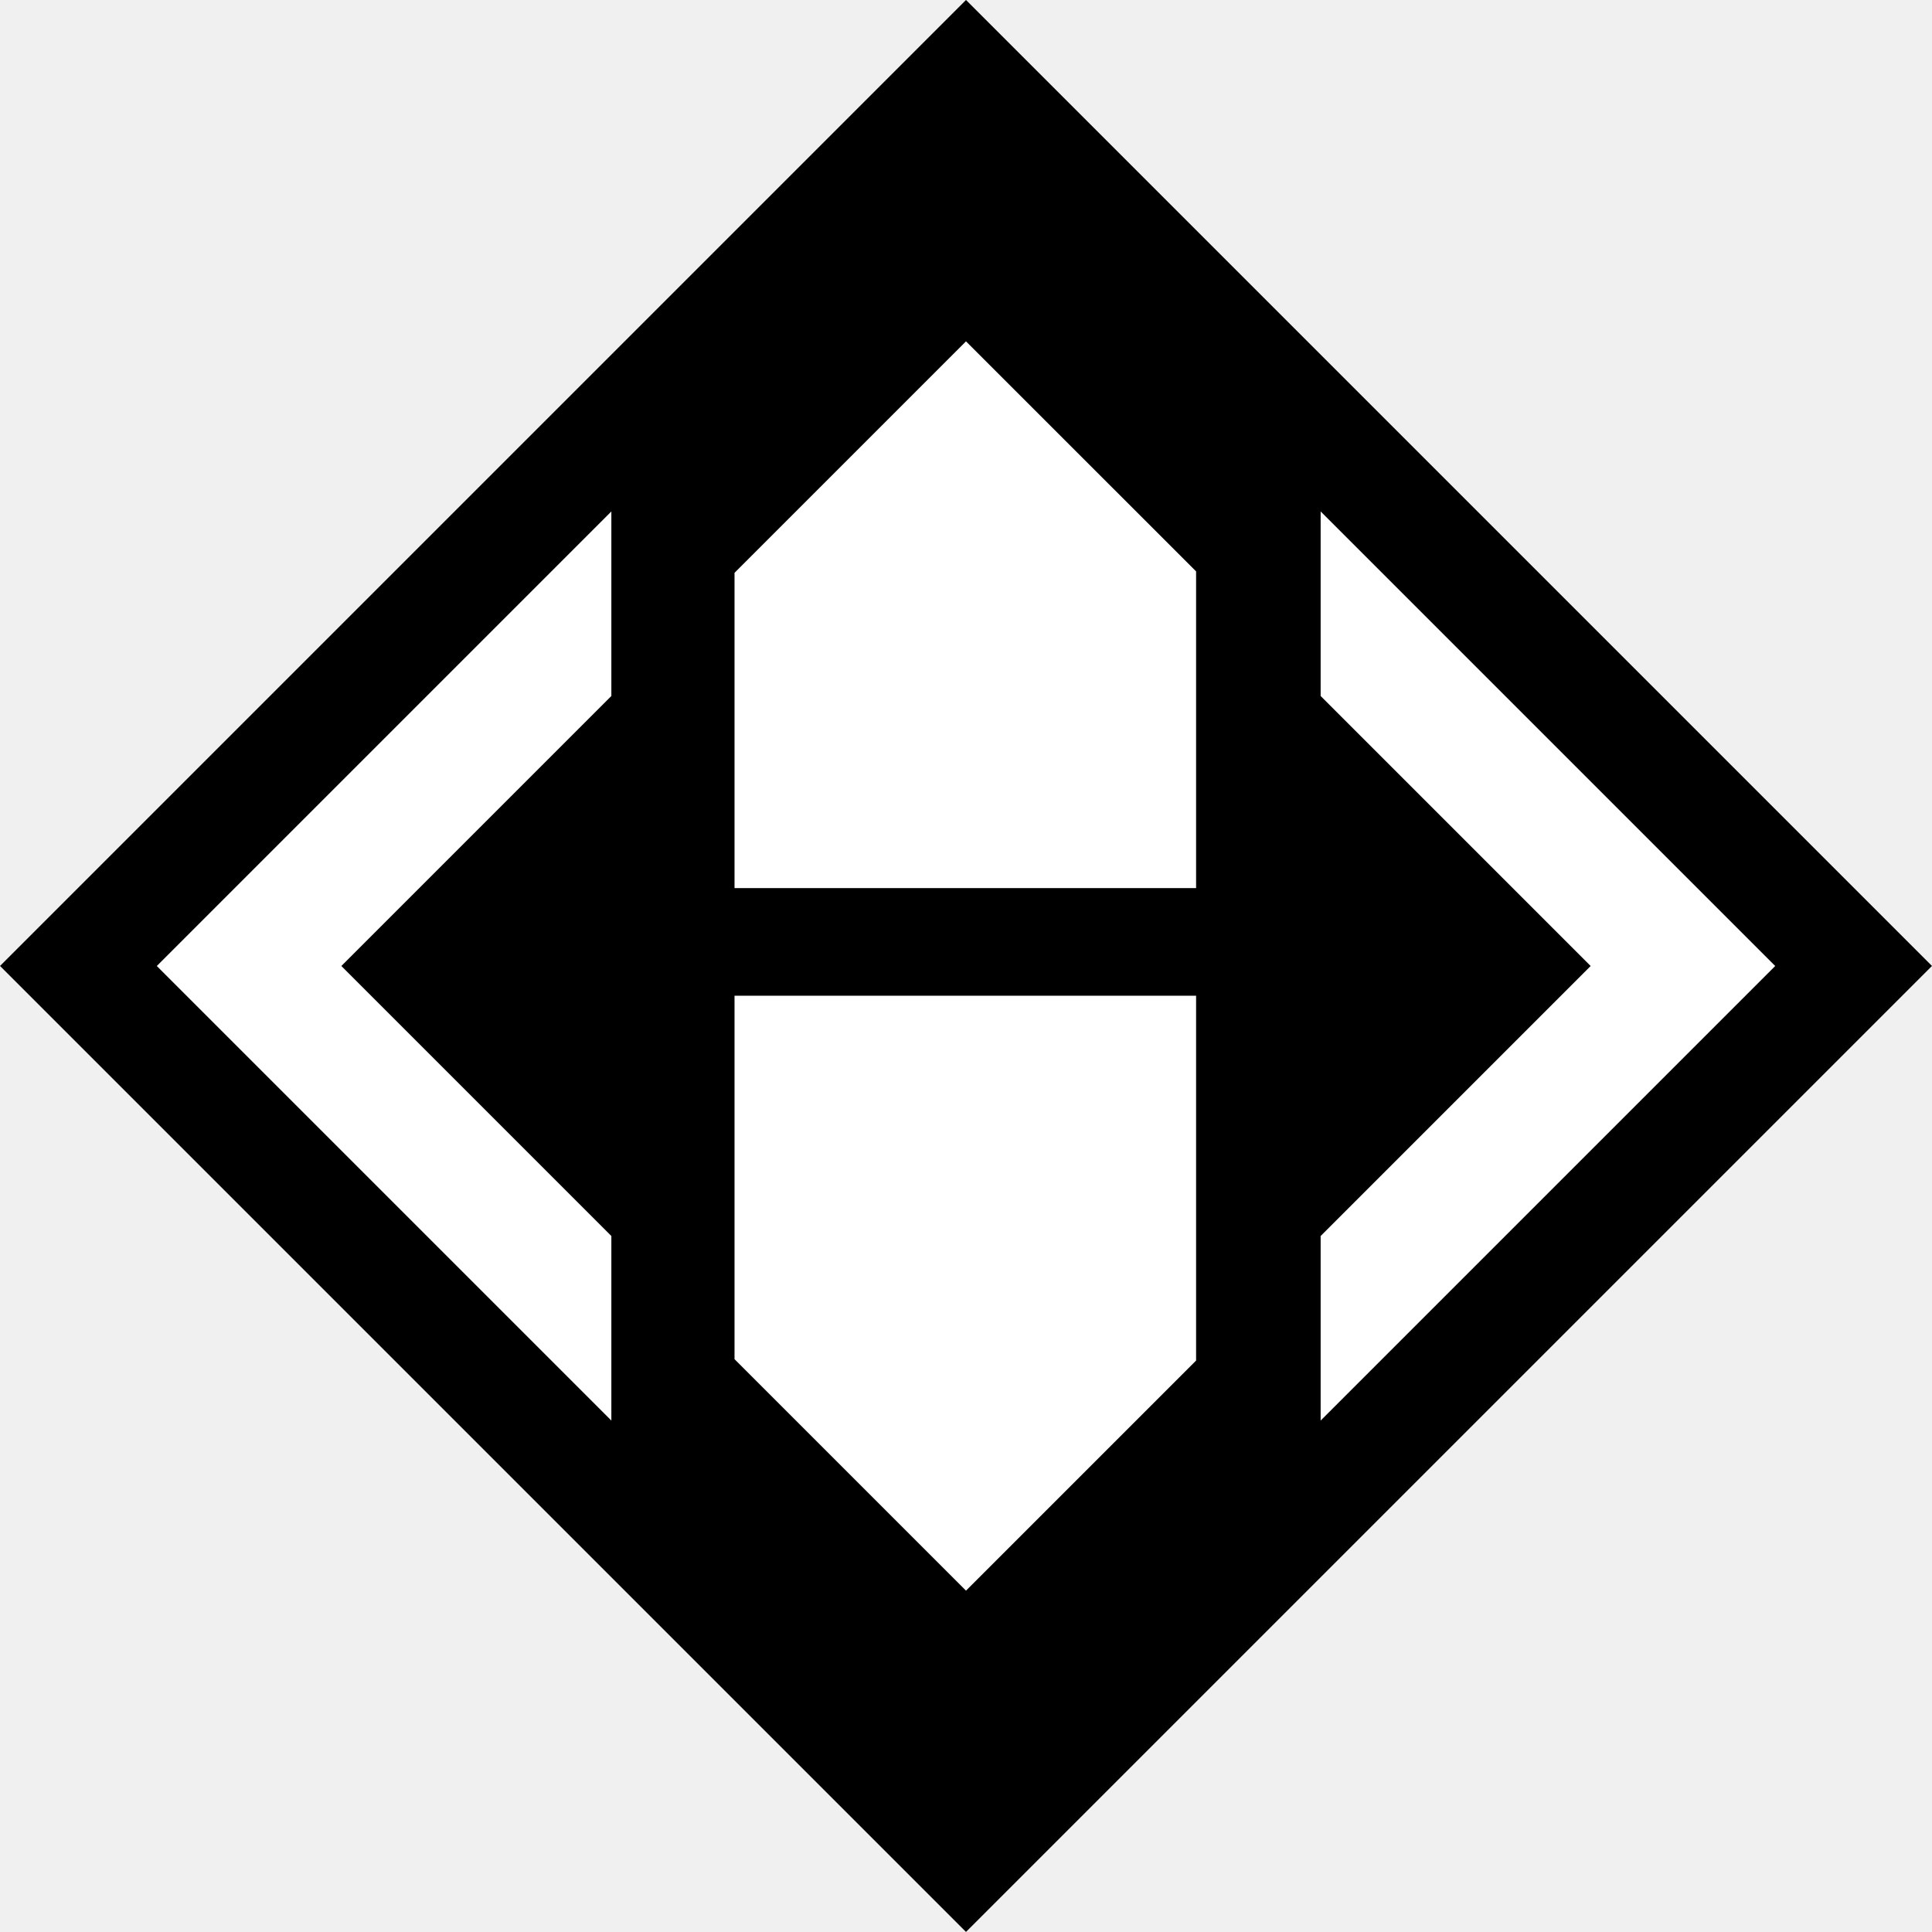
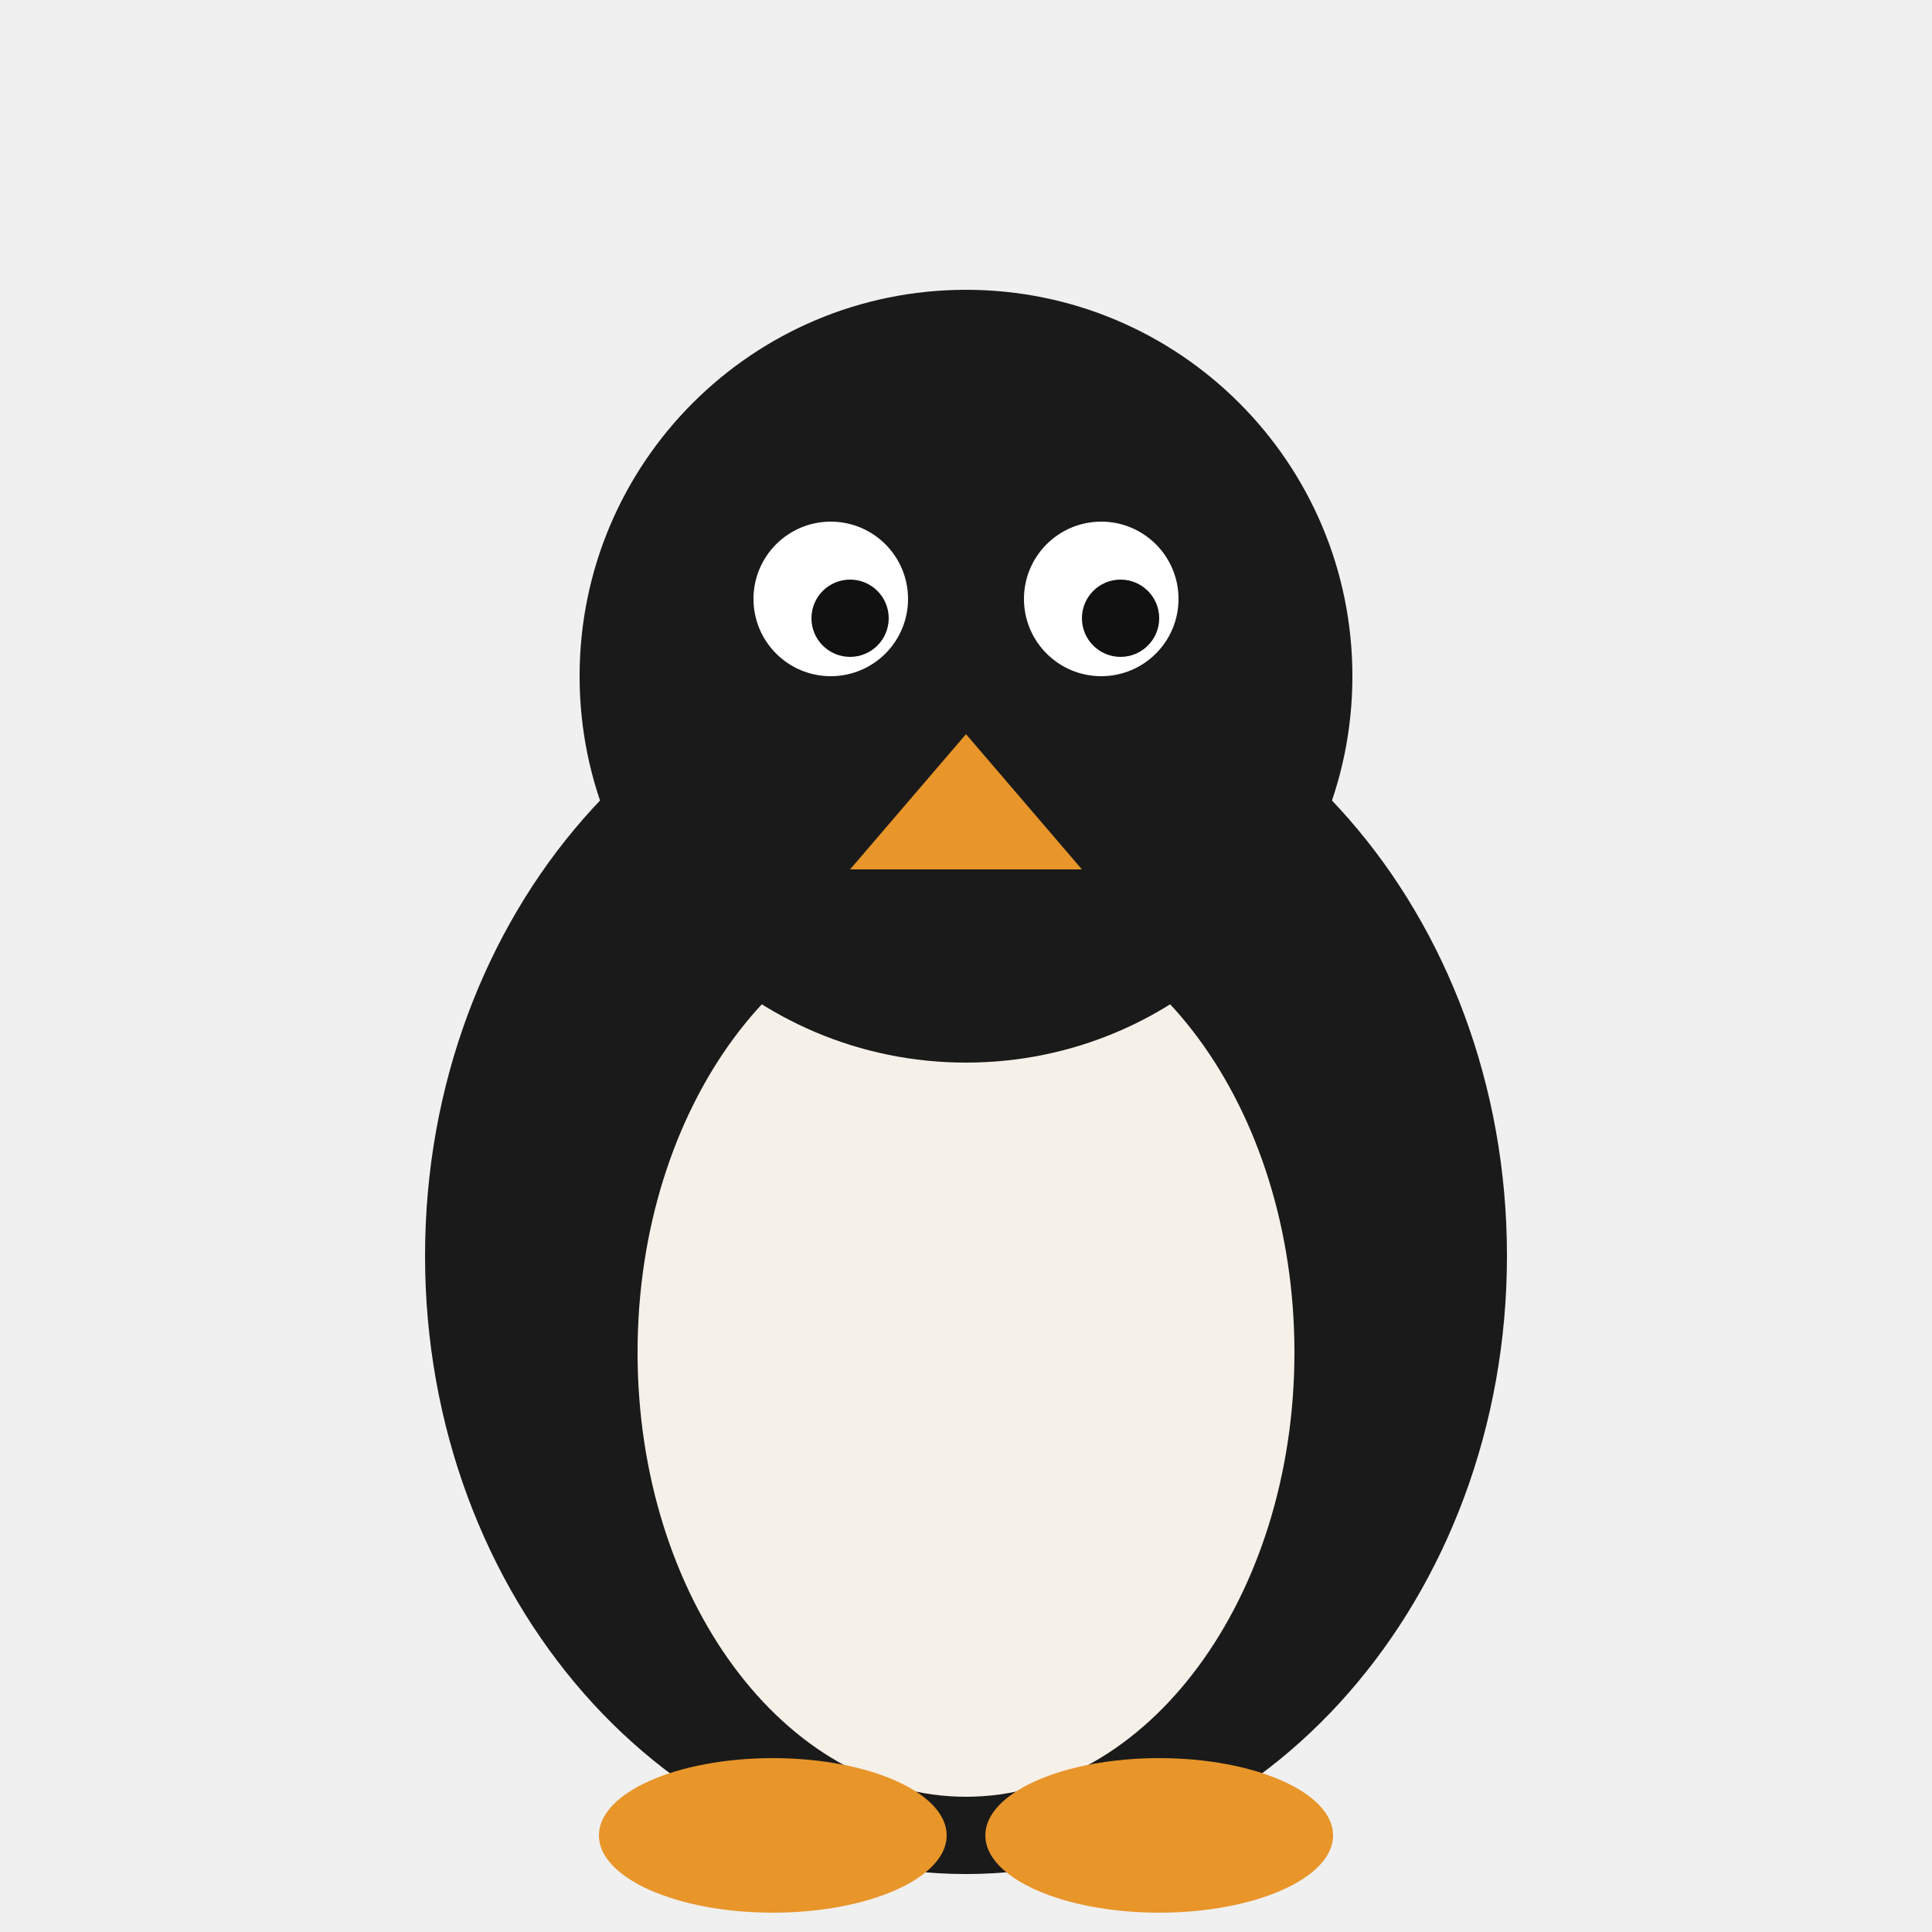
- <svg xmlns="http://www.w3.org/2000/svg" version="1.1" id="Layer_1" x="0px" y="0px" width="32px" height="32px" viewBox="0 0 32 32" enable-background="new 0 0 32 32" xml:space="preserve">
-   <g>
-     <rect x="4.686" y="4.686" transform="matrix(0.7071 0.7071 -0.7071 0.7071 16 -6.6274)" fill="#000000" width="22.627" height="22.627" />
-     <polygon fill="#FFFFFF" points="29.403,16 21.874,23.529 21.874,20.472 26.346,16 21.874,11.528 21.874,8.471  " />
-     <polygon fill="#FFFFFF" points="19.811,9.464 19.811,14.71 12.166,14.71 12.166,9.488 16,5.654  " />
-     <polygon fill="#FFFFFF" points="19.811,16.492 19.811,22.535 16,26.346 12.166,22.512 12.166,16.492  " />
-     <polygon fill="#FFFFFF" points="10.126,11.528 5.654,16 10.126,20.472 10.126,23.529 2.597,16 10.126,8.471  " />
-   </g>
+ <svg xmlns="http://www.w3.org/2000/svg" viewBox="0 0 100 100">
+   <ellipse cx="50" cy="65" rx="28" ry="32" fill="#1a1a1a" />
+   <ellipse cx="50" cy="70" rx="17" ry="23" fill="#f5f0e8" />
+   <circle cx="50" cy="35" r="20" fill="#1a1a1a" />
+   <circle cx="43" cy="31" r="4" fill="white" />
+   <circle cx="57" cy="31" r="4" fill="white" />
+   <circle cx="44" cy="32" r="2" fill="#111" />
+   <circle cx="58" cy="32" r="2" fill="#111" />
+   <polygon points="50,38 44,45 56,45" fill="#E8952A" />
+   <ellipse cx="40" cy="95" rx="9" ry="4" fill="#E8952A" />
+   <ellipse cx="60" cy="95" rx="9" ry="4" fill="#E8952A" />
</svg>
